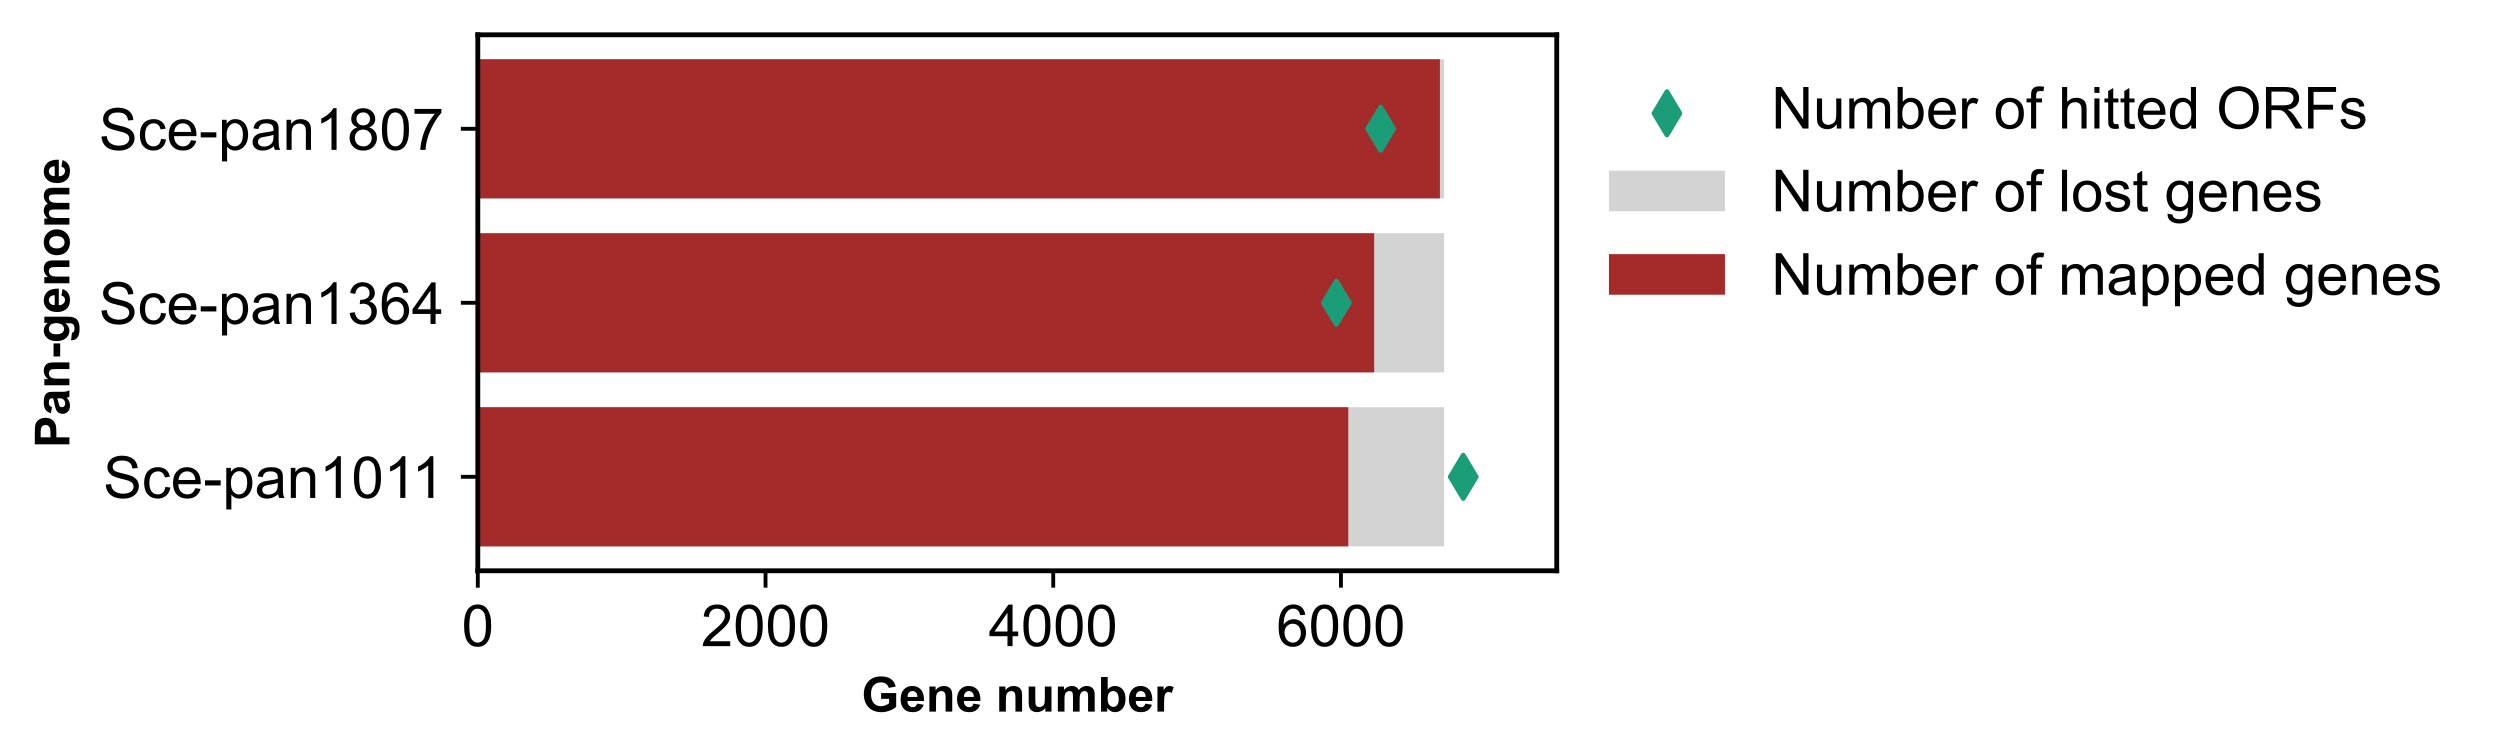
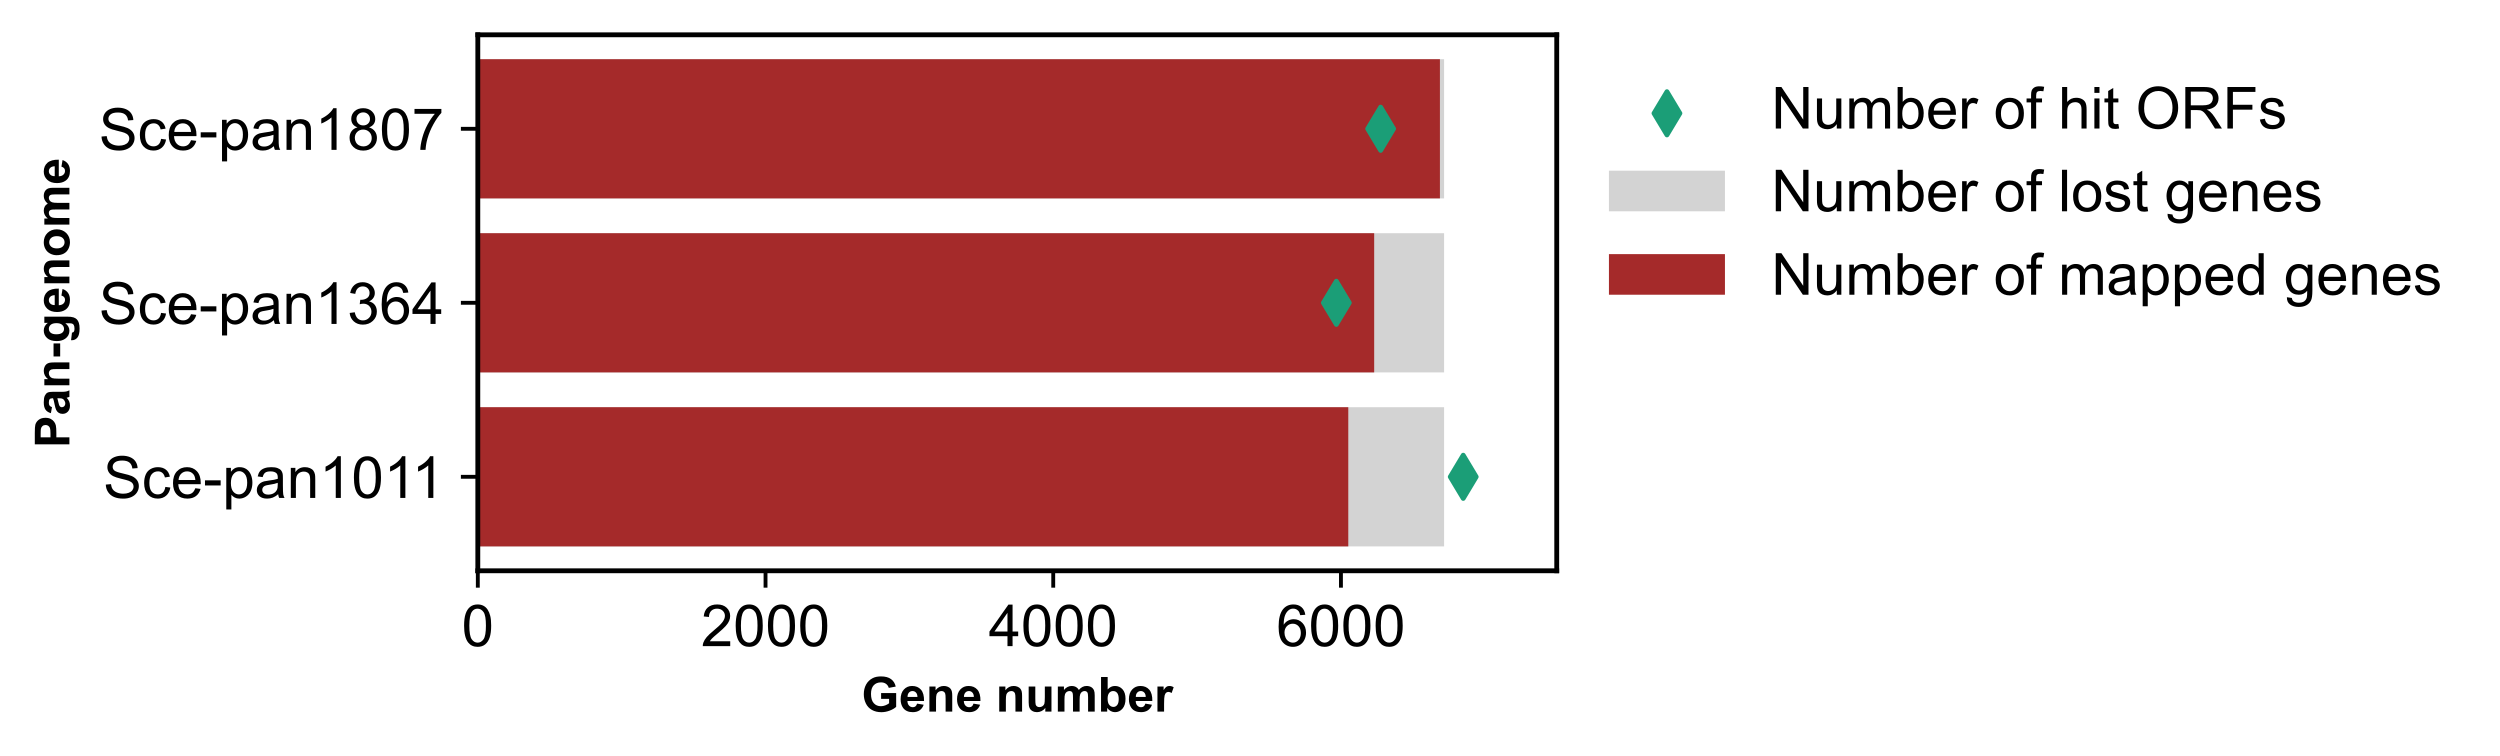
<svg xmlns="http://www.w3.org/2000/svg" xmlns:xlink="http://www.w3.org/1999/xlink" width="517.186pt" height="156.386pt" viewBox="0 0 517.186 156.386" version="1.1">
  <defs>
    <style type="text/css">*{stroke-linejoin: round; stroke-linecap: butt}</style>
  </defs>
  <g id="figure_1">
    <g id="patch_1">
      <path d="M 0 156.386  L 517.186 156.386  L 517.186 0  L 0 0  L 0 156.386  z " style="fill: none" />
    </g>
    <g id="axes_1">
      <g id="patch_2">
        <path d="M 98.847 118.08  L 322.048 118.08  L 322.048 7.2  L 98.847 7.2  L 98.847 118.08  z " style="fill: none" />
      </g>
      <g id="patch_3">
-         <path d="M 98.847 113.04  L 298.745 113.04  L 298.745 84.24  L 98.847 84.24  z " clip-path="url(#pa360aabc43)" style="fill: #d3d3d3" />
+         <path d="M 98.847 113.04  L 298.745 113.04  L 298.745 84.24  L 98.847 84.24  z " clip-path="url(#pdbbf6342d0)" style="fill: #d3d3d3" />
      </g>
      <g id="patch_4">
-         <path d="M 98.847 77.04  L 298.745 77.04  L 298.745 48.24  L 98.847 48.24  z " clip-path="url(#pa360aabc43)" style="fill: #d3d3d3" />
+         <path d="M 98.847 77.04  L 298.745 77.04  L 298.745 48.24  L 98.847 48.24  z " clip-path="url(#pdbbf6342d0)" style="fill: #d3d3d3" />
      </g>
      <g id="patch_5">
-         <path d="M 98.847 41.04  L 298.745 41.04  L 298.745 12.24  L 98.847 12.24  z " clip-path="url(#pa360aabc43)" style="fill: #d3d3d3" />
+         <path d="M 98.847 41.04  L 298.745 41.04  L 298.745 12.24  L 98.847 12.24  z " clip-path="url(#pdbbf6342d0)" style="fill: #d3d3d3" />
      </g>
      <g id="patch_6">
-         <path d="M 98.847 113.04  L 278.925 113.04  L 278.925 84.24  L 98.847 84.24  z " clip-path="url(#pa360aabc43)" style="fill: #a52a2a" />
+         <path d="M 98.847 113.04  L 278.925 113.04  L 278.925 84.24  L 98.847 84.24  z " clip-path="url(#pdbbf6342d0)" style="fill: #a52a2a" />
      </g>
      <g id="patch_7">
-         <path d="M 98.847 77.04  L 284.282 77.04  L 284.282 48.24  L 98.847 48.24  z " clip-path="url(#pa360aabc43)" style="fill: #a52a2a" />
+         <path d="M 98.847 77.04  L 284.282 77.04  L 284.282 48.24  L 98.847 48.24  z " clip-path="url(#pdbbf6342d0)" style="fill: #a52a2a" />
      </g>
      <g id="patch_8">
-         <path d="M 98.847 41.04  L 297.882 41.04  L 297.882 12.24  L 98.847 12.24  z " clip-path="url(#pa360aabc43)" style="fill: #a52a2a" />
+         <path d="M 98.847 41.04  L 297.882 41.04  L 297.882 12.24  L 98.847 12.24  z " clip-path="url(#pdbbf6342d0)" style="fill: #a52a2a" />
      </g>
      <g id="PathCollection_1">
        <defs>
-           <path id="mf5363f206e" d="M 0 4.472  L 2.683 0  L 0 -4.472  L -2.683 0  z " style="stroke: #1b9e77" />
+           <path id="m57c22bdbbb" d="M 0 4.472  L 2.683 0  L 0 -4.472  L -2.683 0  z " style="stroke: #1b9e77" />
        </defs>
-         <g clip-path="url(#pa360aabc43)">
-           <use xlink:href="#mf5363f206e" x="302.704" y="98.64" style="fill: #1b9e77; stroke: #1b9e77" />
-           <use xlink:href="#mf5363f206e" x="276.455" y="62.64" style="fill: #1b9e77; stroke: #1b9e77" />
-           <use xlink:href="#mf5363f206e" x="285.621" y="26.64" style="fill: #1b9e77; stroke: #1b9e77" />
+         <g clip-path="url(#pdbbf6342d0)">
+           <use xlink:href="#m57c22bdbbb" x="302.704" y="98.64" style="fill: #1b9e77; stroke: #1b9e77" />
+           <use xlink:href="#m57c22bdbbb" x="276.455" y="62.64" style="fill: #1b9e77; stroke: #1b9e77" />
+           <use xlink:href="#m57c22bdbbb" x="285.621" y="26.64" style="fill: #1b9e77; stroke: #1b9e77" />
        </g>
      </g>
      <g id="matplotlib.axis_1">
        <g id="xtick_1">
          <g id="line2d_1">
            <defs>
-               <path id="mfd72dac73b" d="M 0 0  L 0 3.5  " style="stroke: #000000; stroke-width: 0.8" />
-             </defs>
-             <g>
-               <use xlink:href="#mfd72dac73b" x="98.847" y="118.08" style="stroke: #000000; stroke-width: 0.8" />
+               <path id="mf44866aae0" d="M 0 0  L 0 3.5  " style="stroke: #000000; stroke-width: 0.8" />
+             </defs>
+             <g>
+               <use xlink:href="#mf44866aae0" x="98.847" y="118.08" style="stroke: #000000; stroke-width: 0.8" />
            </g>
          </g>
          <g id="text_1">
            <g transform="translate(95.51094 133.6694) scale(0.12 -0.12)">
              <defs>
                <path id="ArialMT-30" d="M 266 2259  Q 266 3072 433 3567  Q 600 4063 929 4331  Q 1259 4600 1759 4600  Q 2128 4600 2406 4451  Q 2684 4303 2865 4023  Q 3047 3744 3150 3342  Q 3253 2941 3253 2259  Q 3253 1453 3087 958  Q 2922 463 2592 192  Q 2263 -78 1759 -78  Q 1097 -78 719 397  Q 266 969 266 2259  z M 844 2259  Q 844 1131 1108 757  Q 1372 384 1759 384  Q 2147 384 2411 759  Q 2675 1134 2675 2259  Q 2675 3391 2411 3762  Q 2147 4134 1753 4134  Q 1366 4134 1134 3806  Q 844 3388 844 2259  z " transform="scale(0.015625)" />
              </defs>
              <use xlink:href="#ArialMT-30" />
            </g>
          </g>
        </g>
        <g id="xtick_2">
          <g id="line2d_2">
            <g>
-               <use xlink:href="#mfd72dac73b" x="158.368" y="118.08" style="stroke: #000000; stroke-width: 0.8" />
+               <use xlink:href="#mf44866aae0" x="158.368" y="118.08" style="stroke: #000000; stroke-width: 0.8" />
            </g>
          </g>
          <g id="text_2">
            <g transform="translate(145.0213 133.6694) scale(0.12 -0.12)">
              <defs>
                <path id="ArialMT-32" d="M 3222 541  L 3222 0  L 194 0  Q 188 203 259 391  Q 375 700 629 1000  Q 884 1300 1366 1694  Q 2113 2306 2375 2664  Q 2638 3022 2638 3341  Q 2638 3675 2398 3904  Q 2159 4134 1775 4134  Q 1369 4134 1125 3890  Q 881 3647 878 3216  L 300 3275  Q 359 3922 746 4261  Q 1134 4600 1788 4600  Q 2447 4600 2831 4234  Q 3216 3869 3216 3328  Q 3216 3053 3103 2787  Q 2991 2522 2730 2228  Q 2469 1934 1863 1422  Q 1356 997 1212 845  Q 1069 694 975 541  L 3222 541  z " transform="scale(0.015625)" />
              </defs>
              <use xlink:href="#ArialMT-32" />
              <use xlink:href="#ArialMT-30" x="55.615" />
              <use xlink:href="#ArialMT-30" x="111.23" />
              <use xlink:href="#ArialMT-30" x="166.846" />
            </g>
          </g>
        </g>
        <g id="xtick_3">
          <g id="line2d_3">
            <g>
-               <use xlink:href="#mfd72dac73b" x="217.887" y="118.08" style="stroke: #000000; stroke-width: 0.8" />
+               <use xlink:href="#mf44866aae0" x="217.887" y="118.08" style="stroke: #000000; stroke-width: 0.8" />
            </g>
          </g>
          <g id="text_3">
            <g transform="translate(204.5412 133.6694) scale(0.12 -0.12)">
              <defs>
                <path id="ArialMT-34" d="M 2069 0  L 2069 1097  L 81 1097  L 81 1613  L 2172 4581  L 2631 4581  L 2631 1613  L 3250 1613  L 3250 1097  L 2631 1097  L 2631 0  L 2069 0  z M 2069 1613  L 2069 3678  L 634 1613  L 2069 1613  z " transform="scale(0.015625)" />
              </defs>
              <use xlink:href="#ArialMT-34" />
              <use xlink:href="#ArialMT-30" x="55.615" />
              <use xlink:href="#ArialMT-30" x="111.23" />
              <use xlink:href="#ArialMT-30" x="166.846" />
            </g>
          </g>
        </g>
        <g id="xtick_4">
          <g id="line2d_4">
            <g>
-               <use xlink:href="#mfd72dac73b" x="277.408" y="118.08" style="stroke: #000000; stroke-width: 0.8" />
+               <use xlink:href="#mf44866aae0" x="277.408" y="118.08" style="stroke: #000000; stroke-width: 0.8" />
            </g>
          </g>
          <g id="text_4">
            <g transform="translate(264.0612 133.6694) scale(0.12 -0.12)">
              <defs>
                <path id="ArialMT-36" d="M 3184 3459  L 2625 3416  Q 2550 3747 2413 3897  Q 2184 4138 1850 4138  Q 1581 4138 1378 3988  Q 1113 3794 959 3422  Q 806 3050 800 2363  Q 1003 2672 1297 2822  Q 1591 2972 1913 2972  Q 2475 2972 2870 2558  Q 3266 2144 3266 1488  Q 3266 1056 3080 686  Q 2894 316 2569 119  Q 2244 -78 1831 -78  Q 1128 -78 684 439  Q 241 956 241 2144  Q 241 3472 731 4075  Q 1159 4600 1884 4600  Q 2425 4600 2770 4297  Q 3116 3994 3184 3459  z M 888 1484  Q 888 1194 1011 928  Q 1134 663 1356 523  Q 1578 384 1822 384  Q 2178 384 2434 671  Q 2691 959 2691 1453  Q 2691 1928 2437 2201  Q 2184 2475 1800 2475  Q 1419 2475 1153 2201  Q 888 1928 888 1484  z " transform="scale(0.015625)" />
              </defs>
              <use xlink:href="#ArialMT-36" />
              <use xlink:href="#ArialMT-30" x="55.615" />
              <use xlink:href="#ArialMT-30" x="111.23" />
              <use xlink:href="#ArialMT-30" x="166.846" />
            </g>
          </g>
        </g>
        <g id="text_5">
          <g transform="translate(178.2202 147.2122) scale(0.1 -0.1)">
            <defs>
              <path id="Arial-BoldMT-47" d="M 2597 1684  L 2597 2456  L 4591 2456  L 4591 631  Q 4300 350 3748 136  Q 3197 -78 2631 -78  Q 1913 -78 1378 223  Q 844 525 575 1086  Q 306 1647 306 2306  Q 306 3022 606 3578  Q 906 4134 1484 4431  Q 1925 4659 2581 4659  Q 3434 4659 3914 4301  Q 4394 3944 4531 3313  L 3613 3141  Q 3516 3478 3248 3673  Q 2981 3869 2581 3869  Q 1975 3869 1617 3484  Q 1259 3100 1259 2344  Q 1259 1528 1621 1120  Q 1984 713 2572 713  Q 2863 713 3155 827  Q 3447 941 3656 1103  L 3656 1684  L 2597 1684  z " transform="scale(0.015625)" />
              <path id="Arial-BoldMT-65" d="M 2381 1056  L 3256 909  Q 3088 428 2723 176  Q 2359 -75 1813 -75  Q 947 -75 531 491  Q 203 944 203 1634  Q 203 2459 634 2926  Q 1066 3394 1725 3394  Q 2466 3394 2894 2905  Q 3322 2416 3303 1406  L 1103 1406  Q 1113 1016 1316 798  Q 1519 581 1822 581  Q 2028 581 2168 693  Q 2309 806 2381 1056  z M 2431 1944  Q 2422 2325 2234 2523  Q 2047 2722 1778 2722  Q 1491 2722 1303 2513  Q 1116 2303 1119 1944  L 2431 1944  z " transform="scale(0.015625)" />
              <path id="Arial-BoldMT-6e" d="M 3478 0  L 2600 0  L 2600 1694  Q 2600 2231 2544 2389  Q 2488 2547 2361 2634  Q 2234 2722 2056 2722  Q 1828 2722 1647 2597  Q 1466 2472 1398 2265  Q 1331 2059 1331 1503  L 1331 0  L 453 0  L 453 3319  L 1269 3319  L 1269 2831  Q 1703 3394 2363 3394  Q 2653 3394 2893 3289  Q 3134 3184 3257 3021  Q 3381 2859 3429 2653  Q 3478 2447 3478 2063  L 3478 0  z " transform="scale(0.015625)" />
              <path id="Arial-BoldMT-20" transform="scale(0.015625)" />
              <path id="Arial-BoldMT-75" d="M 2644 0  L 2644 497  Q 2463 231 2167 78  Q 1872 -75 1544 -75  Q 1209 -75 943 72  Q 678 219 559 484  Q 441 750 441 1219  L 441 3319  L 1319 3319  L 1319 1794  Q 1319 1094 1367 936  Q 1416 778 1544 686  Q 1672 594 1869 594  Q 2094 594 2272 717  Q 2450 841 2515 1023  Q 2581 1206 2581 1919  L 2581 3319  L 3459 3319  L 3459 0  L 2644 0  z " transform="scale(0.015625)" />
              <path id="Arial-BoldMT-6d" d="M 394 3319  L 1203 3319  L 1203 2866  Q 1638 3394 2238 3394  Q 2556 3394 2790 3262  Q 3025 3131 3175 2866  Q 3394 3131 3647 3262  Q 3900 3394 4188 3394  Q 4553 3394 4806 3245  Q 5059 3097 5184 2809  Q 5275 2597 5275 2122  L 5275 0  L 4397 0  L 4397 1897  Q 4397 2391 4306 2534  Q 4184 2722 3931 2722  Q 3747 2722 3584 2609  Q 3422 2497 3350 2280  Q 3278 2063 3278 1594  L 3278 0  L 2400 0  L 2400 1819  Q 2400 2303 2353 2443  Q 2306 2584 2207 2653  Q 2109 2722 1941 2722  Q 1738 2722 1575 2612  Q 1413 2503 1342 2297  Q 1272 2091 1272 1613  L 1272 0  L 394 0  L 394 3319  z " transform="scale(0.015625)" />
              <path id="Arial-BoldMT-62" d="M 422 0  L 422 4581  L 1300 4581  L 1300 2931  Q 1706 3394 2263 3394  Q 2869 3394 3266 2955  Q 3663 2516 3663 1694  Q 3663 844 3258 384  Q 2853 -75 2275 -75  Q 1991 -75 1714 67  Q 1438 209 1238 488  L 1238 0  L 422 0  z M 1294 1731  Q 1294 1216 1456 969  Q 1684 619 2063 619  Q 2353 619 2558 867  Q 2763 1116 2763 1650  Q 2763 2219 2556 2470  Q 2350 2722 2028 2722  Q 1713 2722 1503 2476  Q 1294 2231 1294 1731  z " transform="scale(0.015625)" />
              <path id="Arial-BoldMT-72" d="M 1300 0  L 422 0  L 422 3319  L 1238 3319  L 1238 2847  Q 1447 3181 1614 3287  Q 1781 3394 1994 3394  Q 2294 3394 2572 3228  L 2300 2463  Q 2078 2606 1888 2606  Q 1703 2606 1575 2504  Q 1447 2403 1373 2137  Q 1300 1872 1300 1025  L 1300 0  z " transform="scale(0.015625)" />
            </defs>
            <use xlink:href="#Arial-BoldMT-47" />
            <use xlink:href="#Arial-BoldMT-65" x="77.783" />
            <use xlink:href="#Arial-BoldMT-6e" x="133.398" />
            <use xlink:href="#Arial-BoldMT-65" x="194.482" />
            <use xlink:href="#Arial-BoldMT-20" x="250.098" />
            <use xlink:href="#Arial-BoldMT-6e" x="277.881" />
            <use xlink:href="#Arial-BoldMT-75" x="338.965" />
            <use xlink:href="#Arial-BoldMT-6d" x="400.049" />
            <use xlink:href="#Arial-BoldMT-62" x="488.965" />
            <use xlink:href="#Arial-BoldMT-65" x="550.049" />
            <use xlink:href="#Arial-BoldMT-72" x="605.664" />
          </g>
        </g>
      </g>
      <g id="matplotlib.axis_2">
        <g id="ytick_1">
          <g id="line2d_5">
            <defs>
-               <path id="mdcc51eb22c" d="M 0 0  L -3.5 0  " style="stroke: #000000; stroke-width: 0.8" />
-             </defs>
-             <g>
-               <use xlink:href="#mdcc51eb22c" x="98.847" y="98.64" style="stroke: #000000; stroke-width: 0.8" />
+               <path id="m0afab07c57" d="M 0 0  L -3.5 0  " style="stroke: #000000; stroke-width: 0.8" />
+             </defs>
+             <g>
+               <use xlink:href="#m0afab07c57" x="98.847" y="98.64" style="stroke: #000000; stroke-width: 0.8" />
            </g>
          </g>
          <g id="text_6">
            <g transform="translate(21.3475 103.0078) scale(0.12 -0.12)">
              <defs>
                <path id="ArialMT-53" d="M 288 1472  L 859 1522  Q 900 1178 1048 958  Q 1197 738 1509 602  Q 1822 466 2213 466  Q 2559 466 2825 569  Q 3091 672 3220 851  Q 3350 1031 3350 1244  Q 3350 1459 3225 1620  Q 3100 1781 2813 1891  Q 2628 1963 1997 2114  Q 1366 2266 1113 2400  Q 784 2572 623 2826  Q 463 3081 463 3397  Q 463 3744 659 4045  Q 856 4347 1234 4503  Q 1613 4659 2075 4659  Q 2584 4659 2973 4495  Q 3363 4331 3572 4012  Q 3781 3694 3797 3291  L 3216 3247  Q 3169 3681 2898 3903  Q 2628 4125 2100 4125  Q 1550 4125 1298 3923  Q 1047 3722 1047 3438  Q 1047 3191 1225 3031  Q 1400 2872 2139 2705  Q 2878 2538 3153 2413  Q 3553 2228 3743 1945  Q 3934 1663 3934 1294  Q 3934 928 3725 604  Q 3516 281 3123 101  Q 2731 -78 2241 -78  Q 1619 -78 1198 103  Q 778 284 539 648  Q 300 1013 288 1472  z " transform="scale(0.015625)" />
                <path id="ArialMT-63" d="M 2588 1216  L 3141 1144  Q 3050 572 2676 248  Q 2303 -75 1759 -75  Q 1078 -75 664 370  Q 250 816 250 1647  Q 250 2184 428 2587  Q 606 2991 970 3192  Q 1334 3394 1763 3394  Q 2303 3394 2647 3120  Q 2991 2847 3088 2344  L 2541 2259  Q 2463 2594 2264 2762  Q 2066 2931 1784 2931  Q 1359 2931 1093 2626  Q 828 2322 828 1663  Q 828 994 1084 691  Q 1341 388 1753 388  Q 2084 388 2306 591  Q 2528 794 2588 1216  z " transform="scale(0.015625)" />
                <path id="ArialMT-65" d="M 2694 1069  L 3275 997  Q 3138 488 2766 206  Q 2394 -75 1816 -75  Q 1088 -75 661 373  Q 234 822 234 1631  Q 234 2469 665 2931  Q 1097 3394 1784 3394  Q 2450 3394 2872 2941  Q 3294 2488 3294 1666  Q 3294 1616 3291 1516  L 816 1516  Q 847 969 1125 678  Q 1403 388 1819 388  Q 2128 388 2347 550  Q 2566 713 2694 1069  z M 847 1978  L 2700 1978  Q 2663 2397 2488 2606  Q 2219 2931 1791 2931  Q 1403 2931 1139 2672  Q 875 2413 847 1978  z " transform="scale(0.015625)" />
                <path id="ArialMT-2d" d="M 203 1375  L 203 1941  L 1931 1941  L 1931 1375  L 203 1375  z " transform="scale(0.015625)" />
                <path id="ArialMT-70" d="M 422 -1272  L 422 3319  L 934 3319  L 934 2888  Q 1116 3141 1344 3267  Q 1572 3394 1897 3394  Q 2322 3394 2647 3175  Q 2972 2956 3137 2557  Q 3303 2159 3303 1684  Q 3303 1175 3120 767  Q 2938 359 2589 142  Q 2241 -75 1856 -75  Q 1575 -75 1351 44  Q 1128 163 984 344  L 984 -1272  L 422 -1272  z M 931 1641  Q 931 1000 1190 694  Q 1450 388 1819 388  Q 2194 388 2461 705  Q 2728 1022 2728 1688  Q 2728 2322 2467 2637  Q 2206 2953 1844 2953  Q 1484 2953 1207 2617  Q 931 2281 931 1641  z " transform="scale(0.015625)" />
                <path id="ArialMT-61" d="M 2588 409  Q 2275 144 1986 34  Q 1697 -75 1366 -75  Q 819 -75 525 192  Q 231 459 231 875  Q 231 1119 342 1320  Q 453 1522 633 1644  Q 813 1766 1038 1828  Q 1203 1872 1538 1913  Q 2219 1994 2541 2106  Q 2544 2222 2544 2253  Q 2544 2597 2384 2738  Q 2169 2928 1744 2928  Q 1347 2928 1158 2789  Q 969 2650 878 2297  L 328 2372  Q 403 2725 575 2942  Q 747 3159 1072 3276  Q 1397 3394 1825 3394  Q 2250 3394 2515 3294  Q 2781 3194 2906 3042  Q 3031 2891 3081 2659  Q 3109 2516 3109 2141  L 3109 1391  Q 3109 606 3145 398  Q 3181 191 3288 0  L 2700 0  Q 2613 175 2588 409  z M 2541 1666  Q 2234 1541 1622 1453  Q 1275 1403 1131 1340  Q 988 1278 909 1158  Q 831 1038 831 891  Q 831 666 1001 516  Q 1172 366 1500 366  Q 1825 366 2078 508  Q 2331 650 2450 897  Q 2541 1088 2541 1459  L 2541 1666  z " transform="scale(0.015625)" />
                <path id="ArialMT-6e" d="M 422 0  L 422 3319  L 928 3319  L 928 2847  Q 1294 3394 1984 3394  Q 2284 3394 2536 3286  Q 2788 3178 2913 3003  Q 3038 2828 3088 2588  Q 3119 2431 3119 2041  L 3119 0  L 2556 0  L 2556 2019  Q 2556 2363 2490 2533  Q 2425 2703 2258 2804  Q 2091 2906 1866 2906  Q 1506 2906 1245 2678  Q 984 2450 984 1813  L 984 0  L 422 0  z " transform="scale(0.015625)" />
                <path id="ArialMT-31" d="M 2384 0  L 1822 0  L 1822 3584  Q 1619 3391 1289 3197  Q 959 3003 697 2906  L 697 3450  Q 1169 3672 1522 3987  Q 1875 4303 2022 4600  L 2384 4600  L 2384 0  z " transform="scale(0.015625)" />
              </defs>
              <use xlink:href="#ArialMT-53" />
              <use xlink:href="#ArialMT-63" x="66.699" />
              <use xlink:href="#ArialMT-65" x="116.699" />
              <use xlink:href="#ArialMT-2d" x="172.314" />
              <use xlink:href="#ArialMT-70" x="205.615" />
              <use xlink:href="#ArialMT-61" x="261.23" />
              <use xlink:href="#ArialMT-6e" x="316.846" />
              <use xlink:href="#ArialMT-31" x="372.461" />
              <use xlink:href="#ArialMT-30" x="428.076" />
              <use xlink:href="#ArialMT-31" x="483.691" />
              <use xlink:href="#ArialMT-31" x="531.932" />
            </g>
          </g>
        </g>
        <g id="ytick_2">
          <g id="line2d_6">
            <g>
-               <use xlink:href="#mdcc51eb22c" x="98.847" y="62.64" style="stroke: #000000; stroke-width: 0.8" />
+               <use xlink:href="#m0afab07c57" x="98.847" y="62.64" style="stroke: #000000; stroke-width: 0.8" />
            </g>
          </g>
          <g id="text_7">
            <g transform="translate(20.4625 67.00781) scale(0.12 -0.12)">
              <defs>
                <path id="ArialMT-33" d="M 269 1209  L 831 1284  Q 928 806 1161 595  Q 1394 384 1728 384  Q 2125 384 2398 659  Q 2672 934 2672 1341  Q 2672 1728 2419 1979  Q 2166 2231 1775 2231  Q 1616 2231 1378 2169  L 1441 2663  Q 1497 2656 1531 2656  Q 1891 2656 2178 2843  Q 2466 3031 2466 3422  Q 2466 3731 2256 3934  Q 2047 4138 1716 4138  Q 1388 4138 1169 3931  Q 950 3725 888 3313  L 325 3413  Q 428 3978 793 4289  Q 1159 4600 1703 4600  Q 2078 4600 2393 4439  Q 2709 4278 2876 4000  Q 3044 3722 3044 3409  Q 3044 3113 2884 2869  Q 2725 2625 2413 2481  Q 2819 2388 3044 2092  Q 3269 1797 3269 1353  Q 3269 753 2831 336  Q 2394 -81 1725 -81  Q 1122 -81 723 278  Q 325 638 269 1209  z " transform="scale(0.015625)" />
              </defs>
              <use xlink:href="#ArialMT-53" />
              <use xlink:href="#ArialMT-63" x="66.699" />
              <use xlink:href="#ArialMT-65" x="116.699" />
              <use xlink:href="#ArialMT-2d" x="172.314" />
              <use xlink:href="#ArialMT-70" x="205.615" />
              <use xlink:href="#ArialMT-61" x="261.23" />
              <use xlink:href="#ArialMT-6e" x="316.846" />
              <use xlink:href="#ArialMT-31" x="372.461" />
              <use xlink:href="#ArialMT-33" x="428.076" />
              <use xlink:href="#ArialMT-36" x="483.691" />
              <use xlink:href="#ArialMT-34" x="539.307" />
            </g>
          </g>
        </g>
        <g id="ytick_3">
          <g id="line2d_7">
            <g>
-               <use xlink:href="#mdcc51eb22c" x="98.847" y="26.64" style="stroke: #000000; stroke-width: 0.8" />
+               <use xlink:href="#m0afab07c57" x="98.847" y="26.64" style="stroke: #000000; stroke-width: 0.8" />
            </g>
          </g>
          <g id="text_8">
            <g transform="translate(20.4625 31.00781) scale(0.12 -0.12)">
              <defs>
                <path id="ArialMT-38" d="M 1131 2484  Q 781 2613 612 2850  Q 444 3088 444 3419  Q 444 3919 803 4259  Q 1163 4600 1759 4600  Q 2359 4600 2725 4251  Q 3091 3903 3091 3403  Q 3091 3084 2923 2848  Q 2756 2613 2416 2484  Q 2838 2347 3058 2040  Q 3278 1734 3278 1309  Q 3278 722 2862 322  Q 2447 -78 1769 -78  Q 1091 -78 675 323  Q 259 725 259 1325  Q 259 1772 486 2073  Q 713 2375 1131 2484  z M 1019 3438  Q 1019 3113 1228 2906  Q 1438 2700 1772 2700  Q 2097 2700 2305 2904  Q 2513 3109 2513 3406  Q 2513 3716 2298 3927  Q 2084 4138 1766 4138  Q 1444 4138 1231 3931  Q 1019 3725 1019 3438  z M 838 1322  Q 838 1081 952 856  Q 1066 631 1291 507  Q 1516 384 1775 384  Q 2178 384 2440 643  Q 2703 903 2703 1303  Q 2703 1709 2433 1975  Q 2163 2241 1756 2241  Q 1359 2241 1098 1978  Q 838 1716 838 1322  z " transform="scale(0.015625)" />
                <path id="ArialMT-37" d="M 303 3981  L 303 4522  L 3269 4522  L 3269 4084  Q 2831 3619 2401 2847  Q 1972 2075 1738 1259  Q 1569 684 1522 0  L 944 0  Q 953 541 1156 1306  Q 1359 2072 1739 2783  Q 2119 3494 2547 3981  L 303 3981  z " transform="scale(0.015625)" />
              </defs>
              <use xlink:href="#ArialMT-53" />
              <use xlink:href="#ArialMT-63" x="66.699" />
              <use xlink:href="#ArialMT-65" x="116.699" />
              <use xlink:href="#ArialMT-2d" x="172.314" />
              <use xlink:href="#ArialMT-70" x="205.615" />
              <use xlink:href="#ArialMT-61" x="261.23" />
              <use xlink:href="#ArialMT-6e" x="316.846" />
              <use xlink:href="#ArialMT-31" x="372.461" />
              <use xlink:href="#ArialMT-38" x="428.076" />
              <use xlink:href="#ArialMT-30" x="483.691" />
              <use xlink:href="#ArialMT-37" x="539.307" />
            </g>
          </g>
        </g>
        <g id="text_9">
          <g transform="translate(14.35781 92.64312) rotate(-90) scale(0.1 -0.1)">
            <defs>
              <path id="Arial-BoldMT-50" d="M 466 0  L 466 4581  L 1950 4581  Q 2794 4581 3050 4513  Q 3444 4409 3709 4064  Q 3975 3719 3975 3172  Q 3975 2750 3822 2462  Q 3669 2175 3433 2011  Q 3197 1847 2953 1794  Q 2622 1728 1994 1728  L 1391 1728  L 1391 0  L 466 0  z M 1391 3806  L 1391 2506  L 1897 2506  Q 2444 2506 2628 2578  Q 2813 2650 2917 2803  Q 3022 2956 3022 3159  Q 3022 3409 2875 3571  Q 2728 3734 2503 3775  Q 2338 3806 1838 3806  L 1391 3806  z " transform="scale(0.015625)" />
              <path id="Arial-BoldMT-61" d="M 1116 2306  L 319 2450  Q 453 2931 781 3162  Q 1109 3394 1756 3394  Q 2344 3394 2631 3255  Q 2919 3116 3036 2902  Q 3153 2688 3153 2116  L 3144 1091  Q 3144 653 3186 445  Q 3228 238 3344 0  L 2475 0  Q 2441 88 2391 259  Q 2369 338 2359 363  Q 2134 144 1878 34  Q 1622 -75 1331 -75  Q 819 -75 523 203  Q 228 481 228 906  Q 228 1188 362 1408  Q 497 1628 739 1745  Q 981 1863 1438 1950  Q 2053 2066 2291 2166  L 2291 2253  Q 2291 2506 2166 2614  Q 2041 2722 1694 2722  Q 1459 2722 1328 2630  Q 1197 2538 1116 2306  z M 2291 1594  Q 2122 1538 1756 1459  Q 1391 1381 1278 1306  Q 1106 1184 1106 997  Q 1106 813 1243 678  Q 1381 544 1594 544  Q 1831 544 2047 700  Q 2206 819 2256 991  Q 2291 1103 2291 1419  L 2291 1594  z " transform="scale(0.015625)" />
              <path id="Arial-BoldMT-2d" d="M 359 1222  L 359 2100  L 2084 2100  L 2084 1222  L 359 1222  z " transform="scale(0.015625)" />
              <path id="Arial-BoldMT-67" d="M 378 -219  L 1381 -341  Q 1406 -516 1497 -581  Q 1622 -675 1891 -675  Q 2234 -675 2406 -572  Q 2522 -503 2581 -350  Q 2622 -241 2622 53  L 2622 538  Q 2228 0 1628 0  Q 959 0 569 566  Q 263 1013 263 1678  Q 263 2513 664 2953  Q 1066 3394 1663 3394  Q 2278 3394 2678 2853  L 2678 3319  L 3500 3319  L 3500 341  Q 3500 -247 3403 -537  Q 3306 -828 3131 -993  Q 2956 -1159 2664 -1253  Q 2372 -1347 1925 -1347  Q 1081 -1347 728 -1058  Q 375 -769 375 -325  Q 375 -281 378 -219  z M 1163 1728  Q 1163 1200 1367 954  Q 1572 709 1872 709  Q 2194 709 2416 961  Q 2638 1213 2638 1706  Q 2638 2222 2425 2472  Q 2213 2722 1888 2722  Q 1572 2722 1367 2476  Q 1163 2231 1163 1728  z " transform="scale(0.015625)" />
              <path id="Arial-BoldMT-6f" d="M 256 1706  Q 256 2144 472 2553  Q 688 2963 1083 3178  Q 1478 3394 1966 3394  Q 2719 3394 3200 2905  Q 3681 2416 3681 1669  Q 3681 916 3195 420  Q 2709 -75 1972 -75  Q 1516 -75 1102 131  Q 688 338 472 736  Q 256 1134 256 1706  z M 1156 1659  Q 1156 1166 1390 903  Q 1625 641 1969 641  Q 2313 641 2545 903  Q 2778 1166 2778 1666  Q 2778 2153 2545 2415  Q 2313 2678 1969 2678  Q 1625 2678 1390 2415  Q 1156 2153 1156 1659  z " transform="scale(0.015625)" />
            </defs>
            <use xlink:href="#Arial-BoldMT-50" />
            <use xlink:href="#Arial-BoldMT-61" x="66.699" />
            <use xlink:href="#Arial-BoldMT-6e" x="122.314" />
            <use xlink:href="#Arial-BoldMT-2d" x="183.398" />
            <use xlink:href="#Arial-BoldMT-67" x="216.699" />
            <use xlink:href="#Arial-BoldMT-65" x="277.783" />
            <use xlink:href="#Arial-BoldMT-6e" x="333.398" />
            <use xlink:href="#Arial-BoldMT-6f" x="394.482" />
            <use xlink:href="#Arial-BoldMT-6d" x="455.566" />
            <use xlink:href="#Arial-BoldMT-65" x="544.482" />
          </g>
        </g>
      </g>
      <g id="patch_9">
        <path d="M 98.847 118.08  L 98.847 7.2  " style="fill: none; stroke: #000000; stroke-linejoin: miter; stroke-linecap: square" />
      </g>
      <g id="patch_10">
        <path d="M 322.048 118.08  L 322.048 7.2  " style="fill: none; stroke: #000000; stroke-linejoin: miter; stroke-linecap: square" />
      </g>
      <g id="patch_11">
        <path d="M 98.847 118.08  L 322.048 118.08  " style="fill: none; stroke: #000000; stroke-linejoin: miter; stroke-linecap: square" />
      </g>
      <g id="patch_12">
        <path d="M 98.847 7.2  L 322.048 7.2  " style="fill: none; stroke: #000000; stroke-linejoin: miter; stroke-linecap: square" />
      </g>
      <g id="legend_1">
        <g id="PathCollection_2">
          <g>
-             <use xlink:href="#mf5363f206e" x="344.848" y="23.439" style="fill: #1b9e77; stroke: #1b9e77" />
+             <use xlink:href="#m57c22bdbbb" x="344.848" y="23.439" style="fill: #1b9e77; stroke: #1b9e77" />
          </g>
        </g>
        <g id="text_10">
          <g transform="translate(366.4475 26.58938) scale(0.12 -0.12)">
            <defs>
              <path id="ArialMT-4e" d="M 488 0  L 488 4581  L 1109 4581  L 3516 984  L 3516 4581  L 4097 4581  L 4097 0  L 3475 0  L 1069 3600  L 1069 0  L 488 0  z " transform="scale(0.015625)" />
              <path id="ArialMT-75" d="M 2597 0  L 2597 488  Q 2209 -75 1544 -75  Q 1250 -75 995 37  Q 741 150 617 320  Q 494 491 444 738  Q 409 903 409 1263  L 409 3319  L 972 3319  L 972 1478  Q 972 1038 1006 884  Q 1059 663 1231 536  Q 1403 409 1656 409  Q 1909 409 2131 539  Q 2353 669 2445 892  Q 2538 1116 2538 1541  L 2538 3319  L 3100 3319  L 3100 0  L 2597 0  z " transform="scale(0.015625)" />
              <path id="ArialMT-6d" d="M 422 0  L 422 3319  L 925 3319  L 925 2853  Q 1081 3097 1340 3245  Q 1600 3394 1931 3394  Q 2300 3394 2536 3241  Q 2772 3088 2869 2813  Q 3263 3394 3894 3394  Q 4388 3394 4653 3120  Q 4919 2847 4919 2278  L 4919 0  L 4359 0  L 4359 2091  Q 4359 2428 4304 2576  Q 4250 2725 4106 2815  Q 3963 2906 3769 2906  Q 3419 2906 3187 2673  Q 2956 2441 2956 1928  L 2956 0  L 2394 0  L 2394 2156  Q 2394 2531 2256 2718  Q 2119 2906 1806 2906  Q 1569 2906 1367 2781  Q 1166 2656 1075 2415  Q 984 2175 984 1722  L 984 0  L 422 0  z " transform="scale(0.015625)" />
              <path id="ArialMT-62" d="M 941 0  L 419 0  L 419 4581  L 981 4581  L 981 2947  Q 1338 3394 1891 3394  Q 2197 3394 2470 3270  Q 2744 3147 2920 2923  Q 3097 2700 3197 2384  Q 3297 2069 3297 1709  Q 3297 856 2875 390  Q 2453 -75 1863 -75  Q 1275 -75 941 416  L 941 0  z M 934 1684  Q 934 1088 1097 822  Q 1363 388 1816 388  Q 2184 388 2453 708  Q 2722 1028 2722 1663  Q 2722 2313 2464 2622  Q 2206 2931 1841 2931  Q 1472 2931 1203 2611  Q 934 2291 934 1684  z " transform="scale(0.015625)" />
              <path id="ArialMT-72" d="M 416 0  L 416 3319  L 922 3319  L 922 2816  Q 1116 3169 1280 3281  Q 1444 3394 1641 3394  Q 1925 3394 2219 3213  L 2025 2691  Q 1819 2813 1613 2813  Q 1428 2813 1281 2702  Q 1134 2591 1072 2394  Q 978 2094 978 1738  L 978 0  L 416 0  z " transform="scale(0.015625)" />
              <path id="ArialMT-20" transform="scale(0.015625)" />
              <path id="ArialMT-6f" d="M 213 1659  Q 213 2581 725 3025  Q 1153 3394 1769 3394  Q 2453 3394 2887 2945  Q 3322 2497 3322 1706  Q 3322 1066 3130 698  Q 2938 331 2570 128  Q 2203 -75 1769 -75  Q 1072 -75 642 372  Q 213 819 213 1659  z M 791 1659  Q 791 1022 1069 705  Q 1347 388 1769 388  Q 2188 388 2466 706  Q 2744 1025 2744 1678  Q 2744 2294 2464 2611  Q 2184 2928 1769 2928  Q 1347 2928 1069 2612  Q 791 2297 791 1659  z " transform="scale(0.015625)" />
              <path id="ArialMT-66" d="M 556 0  L 556 2881  L 59 2881  L 59 3319  L 556 3319  L 556 3672  Q 556 4006 616 4169  Q 697 4388 901 4523  Q 1106 4659 1475 4659  Q 1713 4659 2000 4603  L 1916 4113  Q 1741 4144 1584 4144  Q 1328 4144 1222 4034  Q 1116 3925 1116 3625  L 1116 3319  L 1763 3319  L 1763 2881  L 1116 2881  L 1116 0  L 556 0  z " transform="scale(0.015625)" />
              <path id="ArialMT-68" d="M 422 0  L 422 4581  L 984 4581  L 984 2938  Q 1378 3394 1978 3394  Q 2347 3394 2619 3248  Q 2891 3103 3008 2847  Q 3125 2591 3125 2103  L 3125 0  L 2563 0  L 2563 2103  Q 2563 2525 2380 2717  Q 2197 2909 1863 2909  Q 1613 2909 1392 2779  Q 1172 2650 1078 2428  Q 984 2206 984 1816  L 984 0  L 422 0  z " transform="scale(0.015625)" />
              <path id="ArialMT-69" d="M 425 3934  L 425 4581  L 988 4581  L 988 3934  L 425 3934  z M 425 0  L 425 3319  L 988 3319  L 988 0  L 425 0  z " transform="scale(0.015625)" />
              <path id="ArialMT-74" d="M 1650 503  L 1731 6  Q 1494 -44 1306 -44  Q 1000 -44 831 53  Q 663 150 594 308  Q 525 466 525 972  L 525 2881  L 113 2881  L 113 3319  L 525 3319  L 525 4141  L 1084 4478  L 1084 3319  L 1650 3319  L 1650 2881  L 1084 2881  L 1084 941  Q 1084 700 1114 631  Q 1144 563 1211 522  Q 1278 481 1403 481  Q 1497 481 1650 503  z " transform="scale(0.015625)" />
-               <path id="ArialMT-64" d="M 2575 0  L 2575 419  Q 2259 -75 1647 -75  Q 1250 -75 917 144  Q 584 363 401 755  Q 219 1147 219 1656  Q 219 2153 384 2558  Q 550 2963 881 3178  Q 1213 3394 1622 3394  Q 1922 3394 2156 3267  Q 2391 3141 2538 2938  L 2538 4581  L 3097 4581  L 3097 0  L 2575 0  z M 797 1656  Q 797 1019 1065 703  Q 1334 388 1700 388  Q 2069 388 2326 689  Q 2584 991 2584 1609  Q 2584 2291 2321 2609  Q 2059 2928 1675 2928  Q 1300 2928 1048 2622  Q 797 2316 797 1656  z " transform="scale(0.015625)" />
              <path id="ArialMT-4f" d="M 309 2231  Q 309 3372 921 4017  Q 1534 4663 2503 4663  Q 3138 4663 3647 4359  Q 4156 4056 4423 3514  Q 4691 2972 4691 2284  Q 4691 1588 4409 1038  Q 4128 488 3612 205  Q 3097 -78 2500 -78  Q 1853 -78 1343 234  Q 834 547 571 1087  Q 309 1628 309 2231  z M 934 2222  Q 934 1394 1379 917  Q 1825 441 2497 441  Q 3181 441 3623 922  Q 4066 1403 4066 2288  Q 4066 2847 3877 3264  Q 3688 3681 3323 3911  Q 2959 4141 2506 4141  Q 1863 4141 1398 3698  Q 934 3256 934 2222  z " transform="scale(0.015625)" />
              <path id="ArialMT-52" d="M 503 0  L 503 4581  L 2534 4581  Q 3147 4581 3465 4457  Q 3784 4334 3975 4021  Q 4166 3709 4166 3331  Q 4166 2844 3850 2509  Q 3534 2175 2875 2084  Q 3116 1969 3241 1856  Q 3506 1613 3744 1247  L 4541 0  L 3778 0  L 3172 953  Q 2906 1366 2734 1584  Q 2563 1803 2427 1890  Q 2291 1978 2150 2013  Q 2047 2034 1813 2034  L 1109 2034  L 1109 0  L 503 0  z M 1109 2559  L 2413 2559  Q 2828 2559 3062 2645  Q 3297 2731 3419 2920  Q 3541 3109 3541 3331  Q 3541 3656 3305 3865  Q 3069 4075 2559 4075  L 1109 4075  L 1109 2559  z " transform="scale(0.015625)" />
              <path id="ArialMT-46" d="M 525 0  L 525 4581  L 3616 4581  L 3616 4041  L 1131 4041  L 1131 2622  L 3281 2622  L 3281 2081  L 1131 2081  L 1131 0  L 525 0  z " transform="scale(0.015625)" />
              <path id="ArialMT-73" d="M 197 991  L 753 1078  Q 800 744 1014 566  Q 1228 388 1613 388  Q 2000 388 2187 545  Q 2375 703 2375 916  Q 2375 1106 2209 1216  Q 2094 1291 1634 1406  Q 1016 1563 777 1677  Q 538 1791 414 1992  Q 291 2194 291 2438  Q 291 2659 392 2848  Q 494 3038 669 3163  Q 800 3259 1026 3326  Q 1253 3394 1513 3394  Q 1903 3394 2198 3281  Q 2494 3169 2634 2976  Q 2775 2784 2828 2463  L 2278 2388  Q 2241 2644 2061 2787  Q 1881 2931 1553 2931  Q 1166 2931 1000 2803  Q 834 2675 834 2503  Q 834 2394 903 2306  Q 972 2216 1119 2156  Q 1203 2125 1616 2013  Q 2213 1853 2448 1751  Q 2684 1650 2818 1456  Q 2953 1263 2953 975  Q 2953 694 2789 445  Q 2625 197 2315 61  Q 2006 -75 1616 -75  Q 969 -75 630 194  Q 291 463 197 991  z " transform="scale(0.015625)" />
            </defs>
            <use xlink:href="#ArialMT-4e" />
            <use xlink:href="#ArialMT-75" x="72.217" />
            <use xlink:href="#ArialMT-6d" x="127.832" />
            <use xlink:href="#ArialMT-62" x="211.133" />
            <use xlink:href="#ArialMT-65" x="266.748" />
            <use xlink:href="#ArialMT-72" x="322.363" />
            <use xlink:href="#ArialMT-20" x="355.664" />
            <use xlink:href="#ArialMT-6f" x="383.447" />
            <use xlink:href="#ArialMT-66" x="439.062" />
            <use xlink:href="#ArialMT-20" x="466.846" />
            <use xlink:href="#ArialMT-68" x="494.629" />
            <use xlink:href="#ArialMT-69" x="550.244" />
            <use xlink:href="#ArialMT-74" x="572.461" />
-             <use xlink:href="#ArialMT-74" x="600.244" />
-             <use xlink:href="#ArialMT-65" x="628.027" />
-             <use xlink:href="#ArialMT-64" x="683.643" />
-             <use xlink:href="#ArialMT-20" x="739.258" />
-             <use xlink:href="#ArialMT-4f" x="767.041" />
-             <use xlink:href="#ArialMT-52" x="844.824" />
-             <use xlink:href="#ArialMT-46" x="917.041" />
-             <use xlink:href="#ArialMT-73" x="978.125" />
+             <use xlink:href="#ArialMT-20" x="600.244" />
+             <use xlink:href="#ArialMT-4f" x="628.027" />
+             <use xlink:href="#ArialMT-52" x="705.811" />
+             <use xlink:href="#ArialMT-46" x="778.027" />
+             <use xlink:href="#ArialMT-73" x="839.111" />
          </g>
        </g>
        <g id="patch_13">
          <path d="M 332.848 43.71  L 356.848 43.71  L 356.848 35.31  L 332.848 35.31  z " style="fill: #d3d3d3" />
        </g>
        <g id="text_11">
          <g transform="translate(366.4475 43.71) scale(0.12 -0.12)">
            <defs>
              <path id="ArialMT-6c" d="M 409 0  L 409 4581  L 972 4581  L 972 0  L 409 0  z " transform="scale(0.015625)" />
              <path id="ArialMT-67" d="M 319 -275  L 866 -356  Q 900 -609 1056 -725  Q 1266 -881 1628 -881  Q 2019 -881 2231 -725  Q 2444 -569 2519 -288  Q 2563 -116 2559 434  Q 2191 0 1641 0  Q 956 0 581 494  Q 206 988 206 1678  Q 206 2153 378 2554  Q 550 2956 876 3175  Q 1203 3394 1644 3394  Q 2231 3394 2613 2919  L 2613 3319  L 3131 3319  L 3131 450  Q 3131 -325 2973 -648  Q 2816 -972 2473 -1159  Q 2131 -1347 1631 -1347  Q 1038 -1347 672 -1080  Q 306 -813 319 -275  z M 784 1719  Q 784 1066 1043 766  Q 1303 466 1694 466  Q 2081 466 2343 764  Q 2606 1063 2606 1700  Q 2606 2309 2336 2618  Q 2066 2928 1684 2928  Q 1309 2928 1046 2623  Q 784 2319 784 1719  z " transform="scale(0.015625)" />
            </defs>
            <use xlink:href="#ArialMT-4e" />
            <use xlink:href="#ArialMT-75" x="72.217" />
            <use xlink:href="#ArialMT-6d" x="127.832" />
            <use xlink:href="#ArialMT-62" x="211.133" />
            <use xlink:href="#ArialMT-65" x="266.748" />
            <use xlink:href="#ArialMT-72" x="322.363" />
            <use xlink:href="#ArialMT-20" x="355.664" />
            <use xlink:href="#ArialMT-6f" x="383.447" />
            <use xlink:href="#ArialMT-66" x="439.062" />
            <use xlink:href="#ArialMT-20" x="466.846" />
            <use xlink:href="#ArialMT-6c" x="494.629" />
            <use xlink:href="#ArialMT-6f" x="516.846" />
            <use xlink:href="#ArialMT-73" x="572.461" />
            <use xlink:href="#ArialMT-74" x="622.461" />
            <use xlink:href="#ArialMT-20" x="650.244" />
            <use xlink:href="#ArialMT-67" x="678.027" />
            <use xlink:href="#ArialMT-65" x="733.643" />
            <use xlink:href="#ArialMT-6e" x="789.258" />
            <use xlink:href="#ArialMT-65" x="844.873" />
            <use xlink:href="#ArialMT-73" x="900.488" />
          </g>
        </g>
        <g id="patch_14">
          <path d="M 332.848 60.971  L 356.848 60.971  L 356.848 52.571  L 332.848 52.571  z " style="fill: #a52a2a" />
        </g>
        <g id="text_12">
          <g transform="translate(366.4475 60.97125) scale(0.12 -0.12)">
+             <defs>
+               <path id="ArialMT-64" d="M 2575 0  L 2575 419  Q 2259 -75 1647 -75  Q 1250 -75 917 144  Q 584 363 401 755  Q 219 1147 219 1656  Q 219 2153 384 2558  Q 550 2963 881 3178  Q 1213 3394 1622 3394  Q 1922 3394 2156 3267  Q 2391 3141 2538 2938  L 2538 4581  L 3097 4581  L 3097 0  L 2575 0  z M 797 1656  Q 797 1019 1065 703  Q 1334 388 1700 388  Q 2069 388 2326 689  Q 2584 991 2584 1609  Q 2584 2291 2321 2609  Q 2059 2928 1675 2928  Q 1300 2928 1048 2622  Q 797 2316 797 1656  z " transform="scale(0.015625)" />
+             </defs>
            <use xlink:href="#ArialMT-4e" />
            <use xlink:href="#ArialMT-75" x="72.217" />
            <use xlink:href="#ArialMT-6d" x="127.832" />
            <use xlink:href="#ArialMT-62" x="211.133" />
            <use xlink:href="#ArialMT-65" x="266.748" />
            <use xlink:href="#ArialMT-72" x="322.363" />
            <use xlink:href="#ArialMT-20" x="355.664" />
            <use xlink:href="#ArialMT-6f" x="383.447" />
            <use xlink:href="#ArialMT-66" x="439.062" />
            <use xlink:href="#ArialMT-20" x="466.846" />
            <use xlink:href="#ArialMT-6d" x="494.629" />
            <use xlink:href="#ArialMT-61" x="577.93" />
            <use xlink:href="#ArialMT-70" x="633.545" />
            <use xlink:href="#ArialMT-70" x="689.16" />
            <use xlink:href="#ArialMT-65" x="744.775" />
            <use xlink:href="#ArialMT-64" x="800.391" />
            <use xlink:href="#ArialMT-20" x="856.006" />
            <use xlink:href="#ArialMT-67" x="883.789" />
            <use xlink:href="#ArialMT-65" x="939.404" />
            <use xlink:href="#ArialMT-6e" x="995.02" />
            <use xlink:href="#ArialMT-65" x="1050.635" />
            <use xlink:href="#ArialMT-73" x="1106.25" />
          </g>
        </g>
      </g>
    </g>
  </g>
  <defs>
-     <clipPath id="pa360aabc43">
+     <clipPath id="pdbbf6342d0">
      <rect x="98.847" y="7.2" width="223.2" height="110.88" />
    </clipPath>
  </defs>
</svg>
